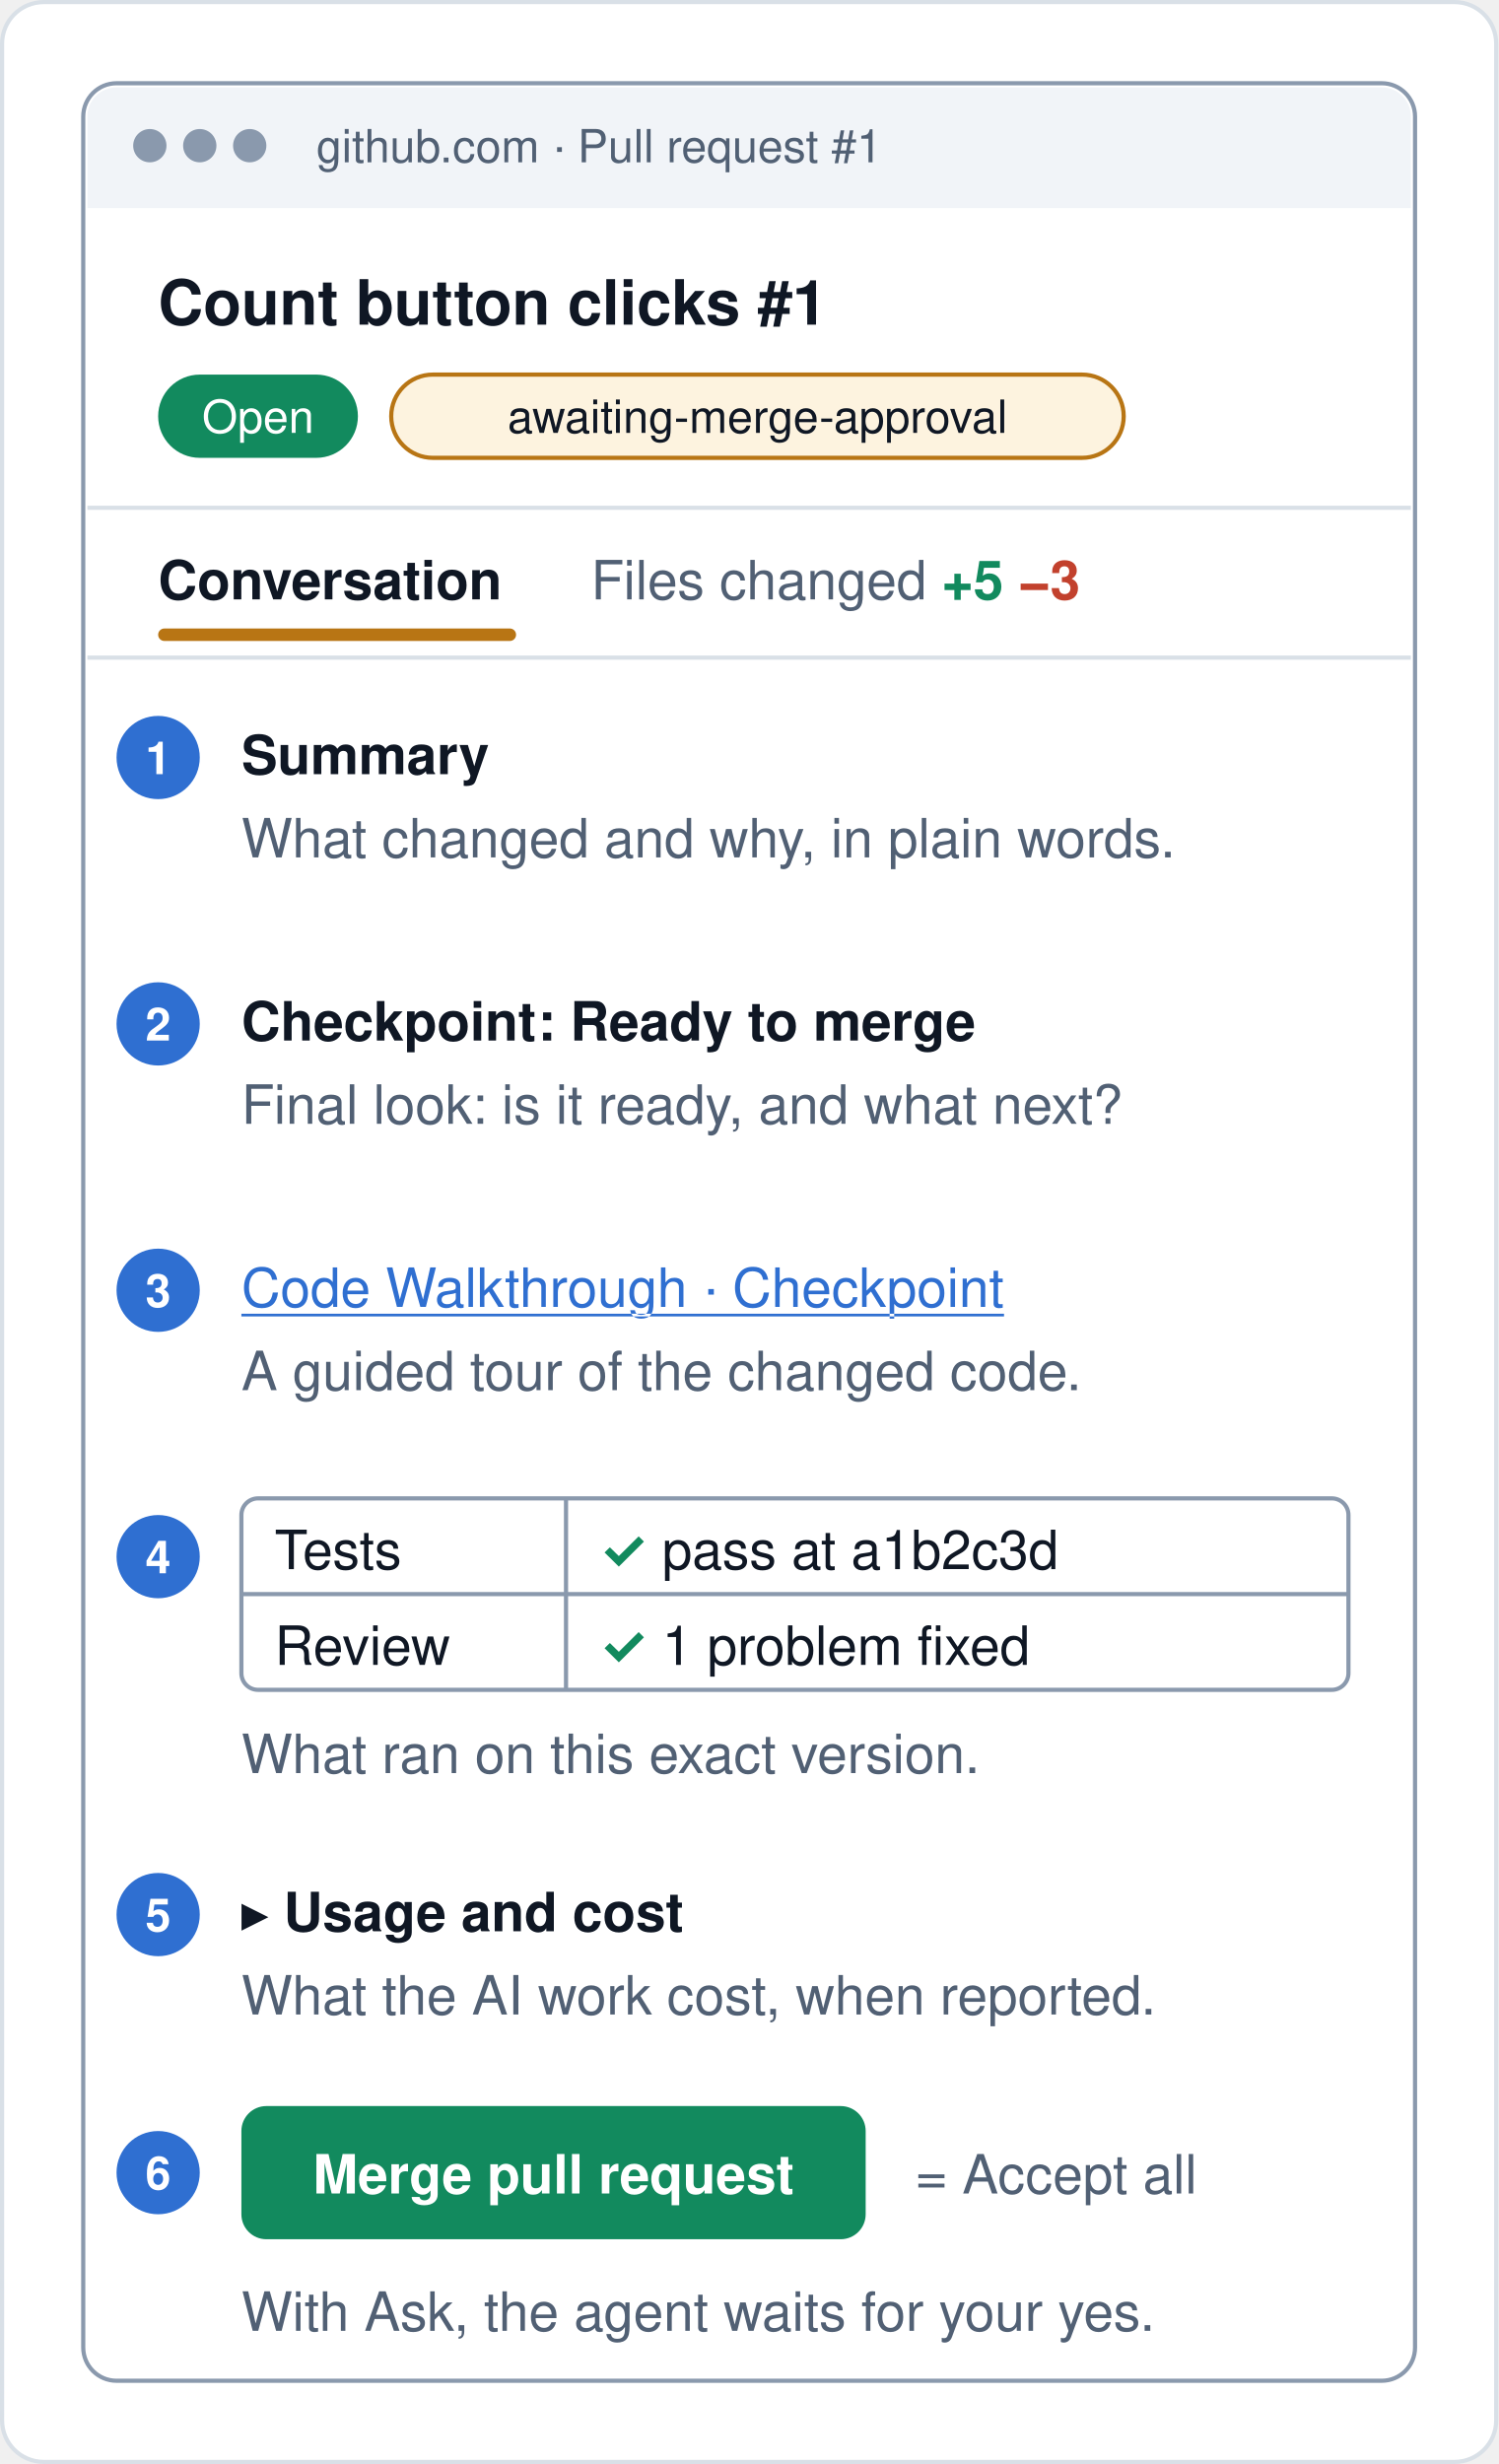
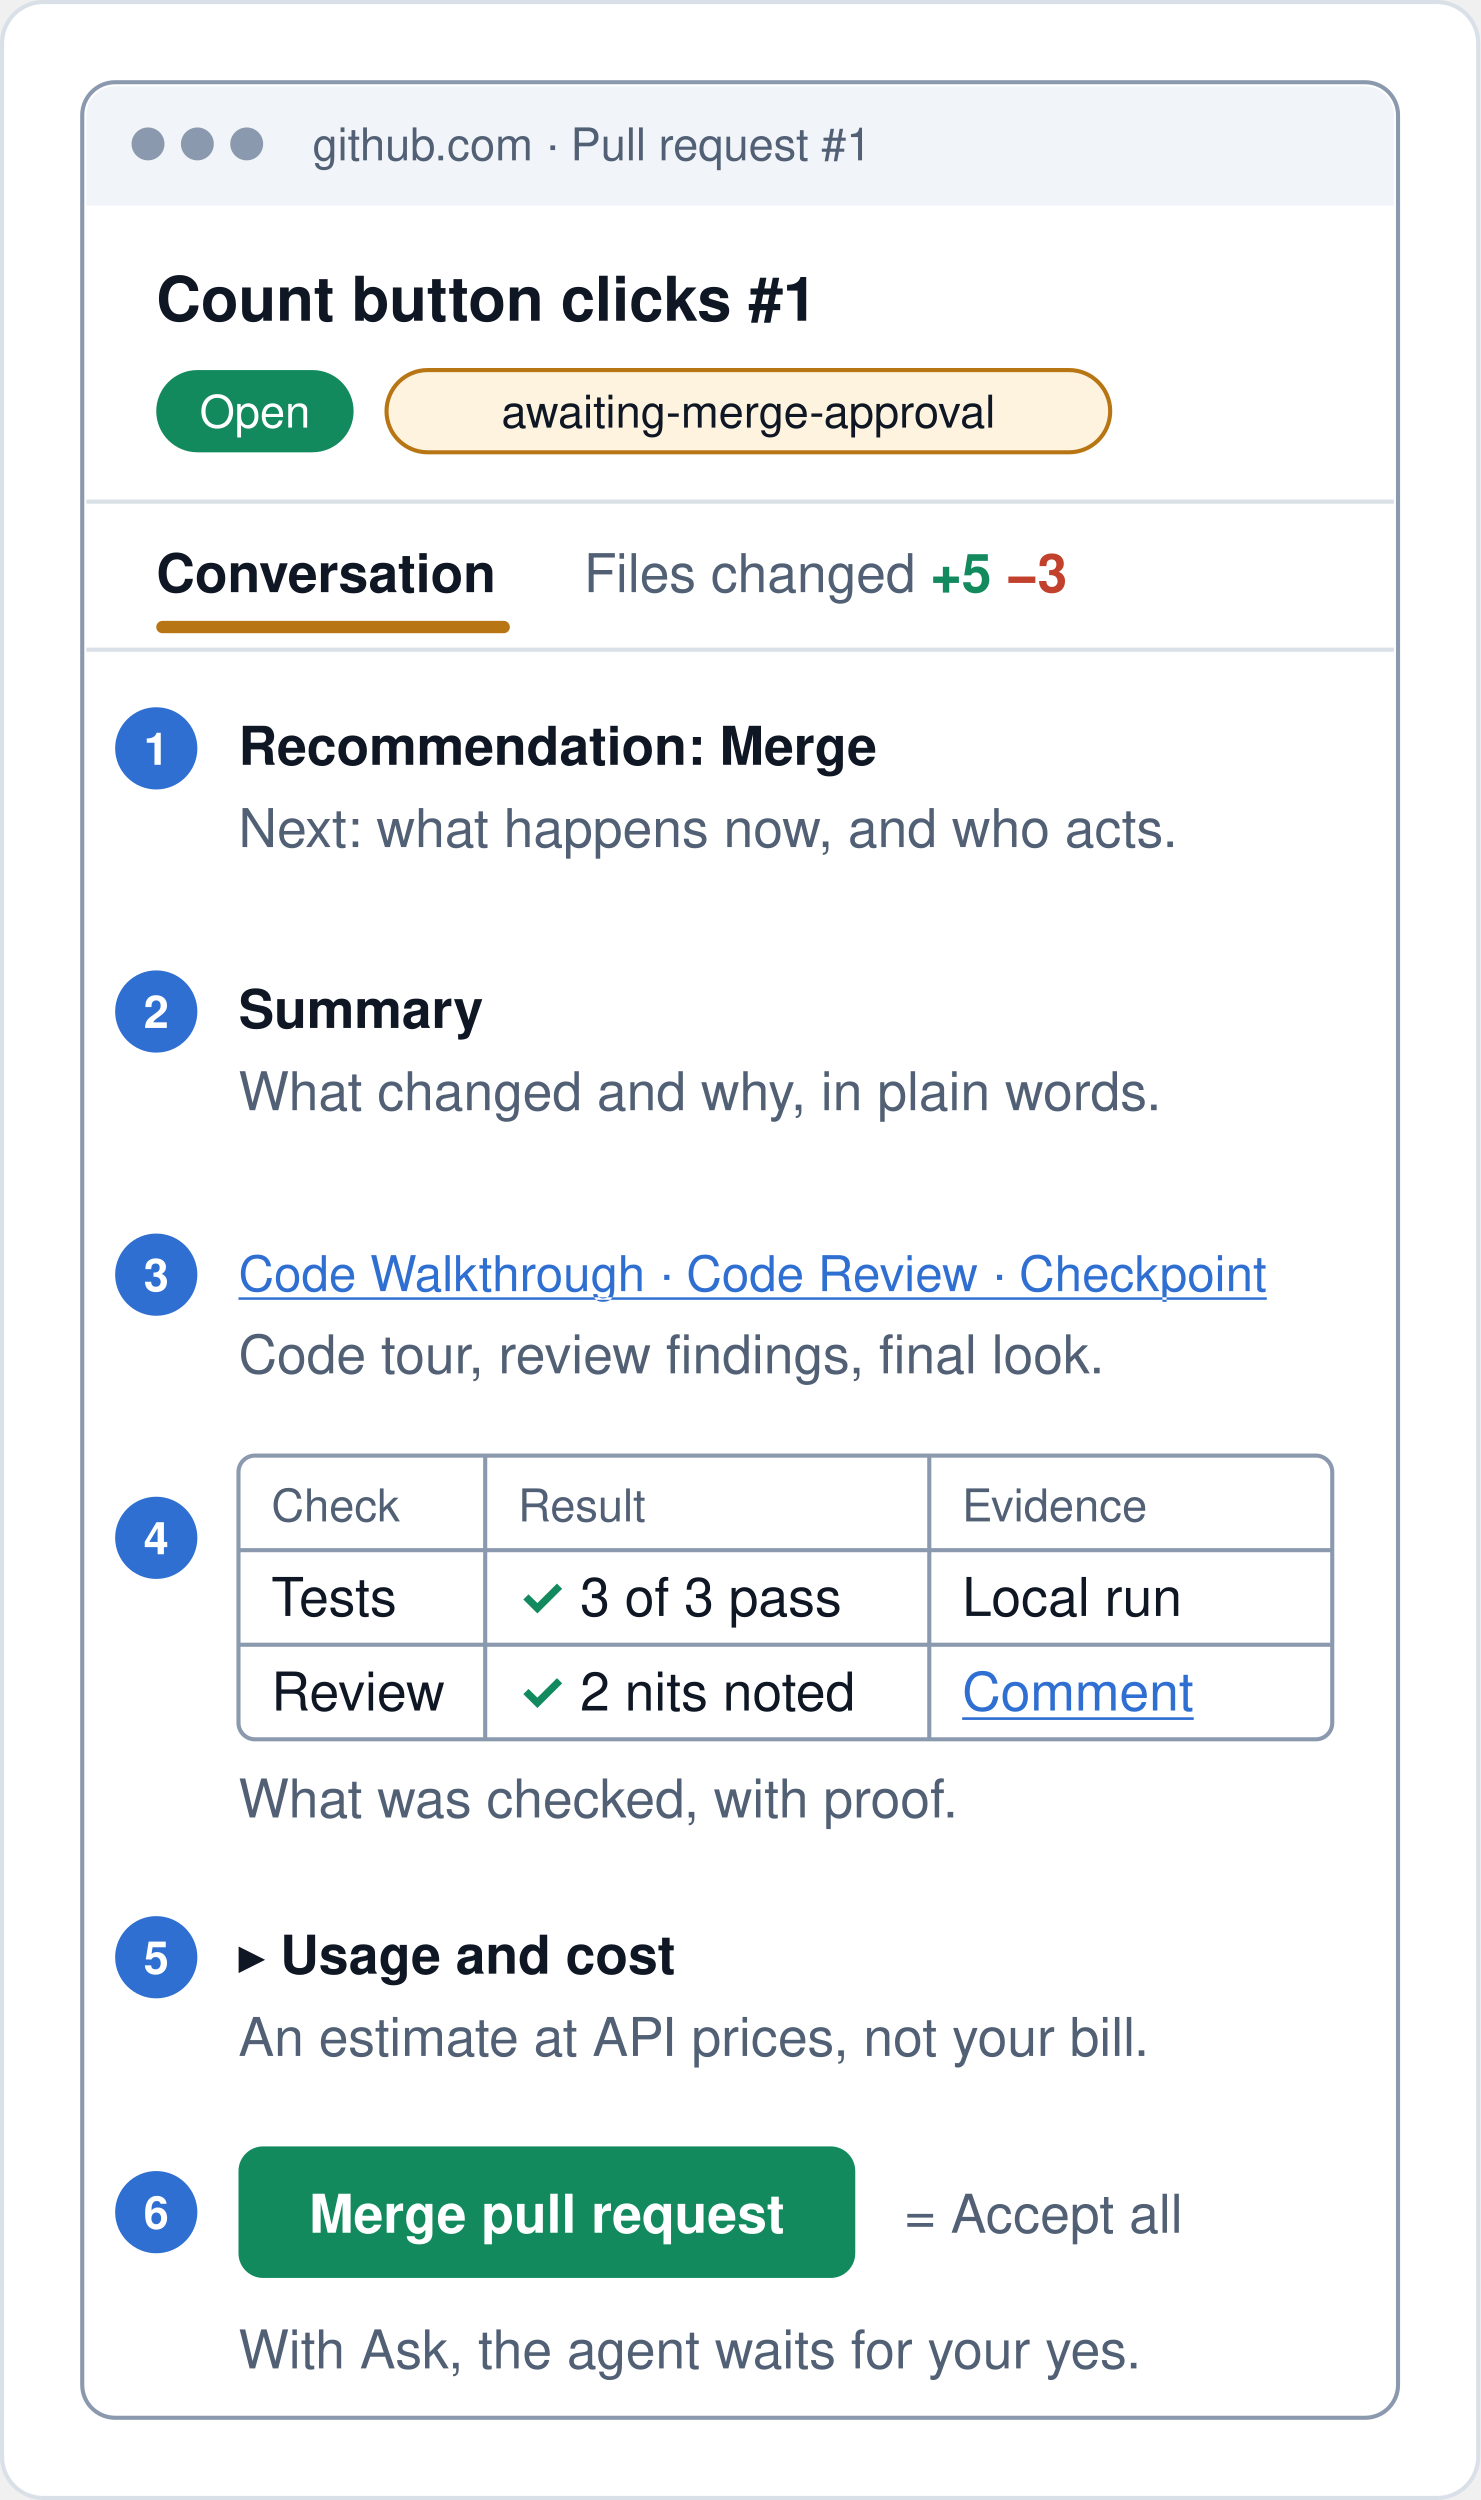
- <svg xmlns="http://www.w3.org/2000/svg" viewBox="0 0 360 592" width="360" role="img" aria-labelledby="t d">
+ <svg xmlns="http://www.w3.org/2000/svg" viewBox="0 0 360 608" width="360" role="img" aria-labelledby="t d">
  <style>
.bg{fill:#fff;stroke:#d9e0e7}
text{font-family:ui-sans-serif,-apple-system,"Segoe UI",Helvetica,Arial,sans-serif;fill:#0f1724}
.h{font-size:15px;font-weight:600}
.b{font-size:13px;font-weight:600}
.s{font-size:13px}
+ .u{font-size:12px}
.t{font-size:11px}
.m{fill:#516074}
.c{text-anchor:middle}
.page{fill:#fff;stroke:#8a99ad}
.bar{fill:#f1f4f8}
.ln{stroke:#d9e0e7;stroke-width:1}
.dot{fill:#8a99ad}
.n{fill:#2f6fd1}
.nt{fill:#fff;font-size:11px;font-weight:700}
.open{fill:#128a5e}
.lab{fill:#fdf3df;stroke:#b87514}
.lnk{fill:#2f6fd1;text-decoration:underline}
.tbl{fill:none;stroke:#8a99ad}
.ok{fill:#128a5e;font-weight:700}
.rd{fill:#c2412d;font-weight:700}
.tab{fill:#b87514}
.btn{fill:#128a5e}
.w{fill:#fff}
@media (prefers-color-scheme:dark){
.bg{fill:#0f1724;stroke:#2a3648}
text{fill:#e6edf5}
.m{fill:#9fb0c3}
.page{fill:#1a2535;stroke:#6b7c93}
.bar{fill:#24324a}
.ln{stroke:#2a3648}
.dot{fill:#6b7c93}
.n{fill:#6ea2ff}
.nt{fill:#0f1724}
.lab{fill:#40300f;stroke:#e0a13a}
.lnk{fill:#6ea2ff}
.tbl{stroke:#6b7c93}
.ok{fill:#3ccf92}
.rd{fill:#f07a62}
.tab{fill:#e0a13a}
.w{fill:#fff}
}
</style>
-   <rect class="bg" x="0.5" y="0.5" width="359" height="591" rx="10" />
-   <rect class="page" x="20" y="20" width="320" height="552" rx="8" />
+   <rect class="bg" x="0.5" y="0.5" width="359" height="607" rx="10" />
+   <rect class="page" x="20" y="20" width="320" height="568" rx="8" />
  <path class="bar" d="M28 21h304a7 7 0 0 1 7 7v22H21V28a7 7 0 0 1 7-7z" />
  <circle class="dot" cx="36" cy="35" r="4" />
  <circle class="dot" cx="48" cy="35" r="4" />
  <circle class="dot" cx="60" cy="35" r="4" />
  <text class="t m" x="76" y="39">github.com · Pull request #1</text>
  <text class="h" x="38" y="78">Count button clicks #1</text>
  <rect class="open" x="38" y="90" width="48" height="20" rx="10" />
  <text class="t w c" x="62" y="104">Open</text>
  <rect class="lab" x="94" y="90" width="176" height="20" rx="10" />
  <text class="t c" x="182" y="104">awaiting-merge-approval</text>
  <path class="ln" d="M21 122H339" />
  <text class="b" x="38" y="144">Conversation</text>
  <rect class="tab" x="38" y="151" width="86" height="3" rx="1.5" />
  <text class="s m" x="142" y="144">Files changed <tspan class="ok">+5</tspan>
    <tspan class="rd">−3</tspan>
  </text>
  <path class="ln" d="M21 158H339" />
  <g transform="translate(0 36)">
    <circle class="n" cx="38" cy="146" r="10" />
    <text class="nt c" x="38" y="150">1</text>
-     <text class="b" x="58" y="150">Summary</text>
-     <text class="s m" x="58" y="170">What changed and why, in plain words.</text>
+     <text class="b" x="58" y="150">Recommendation: Merge</text>
+     <text class="s m" x="58" y="170">Next: what happens now, and who acts.</text>
    <circle class="n" cx="38" cy="210" r="10" />
    <text class="nt c" x="38" y="214">2</text>
-     <text class="b" x="58" y="214">Checkpoint: Ready to merge</text>
-     <text class="s m" x="58" y="234">Final look: is it ready, and what next?</text>
+     <text class="b" x="58" y="214">Summary</text>
+     <text class="s m" x="58" y="234">What changed and why, in plain words.</text>
    <circle class="n" cx="38" cy="274" r="10" />
    <text class="nt c" x="38" y="278">3</text>
-     <text class="s lnk" x="58" y="278">Code Walkthrough · Checkpoint</text>
-     <text class="s m" x="58" y="298">A guided tour of the changed code.</text>
+     <text class="u lnk" x="58" y="278">Code Walkthrough · Code Review · Checkpoint</text>
+     <text class="s m" x="58" y="298">Code tour, review findings, final look.</text>
    <circle class="n" cx="38" cy="338" r="10" />
    <text class="nt c" x="38" y="342">4</text>
-     <rect class="tbl" x="58" y="324" width="266" height="46" rx="4" />
-     <path class="tbl" d="M58 347H324M136 324V370" />
-     <text class="s" x="66" y="341">Tests</text>
-     <text class="s" x="144" y="341">
-       <tspan class="ok">✓</tspan> pass at a1b2c3d</text>
-     <text class="s" x="66" y="364">Review</text>
-     <text class="s" x="144" y="364">
-       <tspan class="ok">✓</tspan> 1 problem fixed</text>
-     <text class="s m" x="58" y="390">What ran on this exact version.</text>
-     <circle class="n" cx="38" cy="424" r="10" />
-     <text class="nt c" x="38" y="428">5</text>
-     <text class="b" x="58" y="428">▸ Usage and cost</text>
-     <text class="s m" x="58" y="448">What the AI work cost, when reported.</text>
-     <circle class="n" cx="38" cy="486" r="10" />
-     <text class="nt c" x="38" y="490">6</text>
-     <rect class="btn" x="58" y="470" width="150" height="32" rx="6" />
-     <text class="b w c" x="133" y="491">Merge pull request</text>
-     <text class="s m" x="220" y="491">= Accept all</text>
-     <text class="s m" x="58" y="524">With Ask, the agent waits for your yes.</text>
+     <rect class="tbl" x="58" y="318" width="266" height="69" rx="4" />
+     <path class="tbl" d="M58 341H324M58 364H324M118 318V387M226 318V387" />
+     <text class="t m" x="66" y="334">Check</text>
+     <text class="t m" x="126" y="334">Result</text>
+     <text class="t m" x="234" y="334">Evidence</text>
+     <text class="s" x="66" y="357">Tests</text>
+     <text class="s" x="126" y="357">
+       <tspan class="ok">✓</tspan> 3 of 3 pass</text>
+     <text class="s" x="234" y="357">Local run</text>
+     <text class="s" x="66" y="380">Review</text>
+     <text class="s" x="126" y="380">
+       <tspan class="ok">✓</tspan> 2 nits noted</text>
+     <text class="s lnk" x="234" y="380">Comment</text>
+     <text class="s m" x="58" y="406">What was checked, with proof.</text>
+     <circle class="n" cx="38" cy="440" r="10" />
+     <text class="nt c" x="38" y="444">5</text>
+     <text class="b" x="58" y="444">▸ Usage and cost</text>
+     <text class="s m" x="58" y="464">An estimate at API prices, not your bill.</text>
+     <circle class="n" cx="38" cy="502" r="10" />
+     <text class="nt c" x="38" y="506">6</text>
+     <rect class="btn" x="58" y="486" width="150" height="32" rx="6" />
+     <text class="b w c" x="133" y="507">Merge pull request</text>
+     <text class="s m" x="220" y="507">= Accept all</text>
+     <text class="s m" x="58" y="540">With Ask, the agent waits for your yes.</text>
  </g>
</svg>
